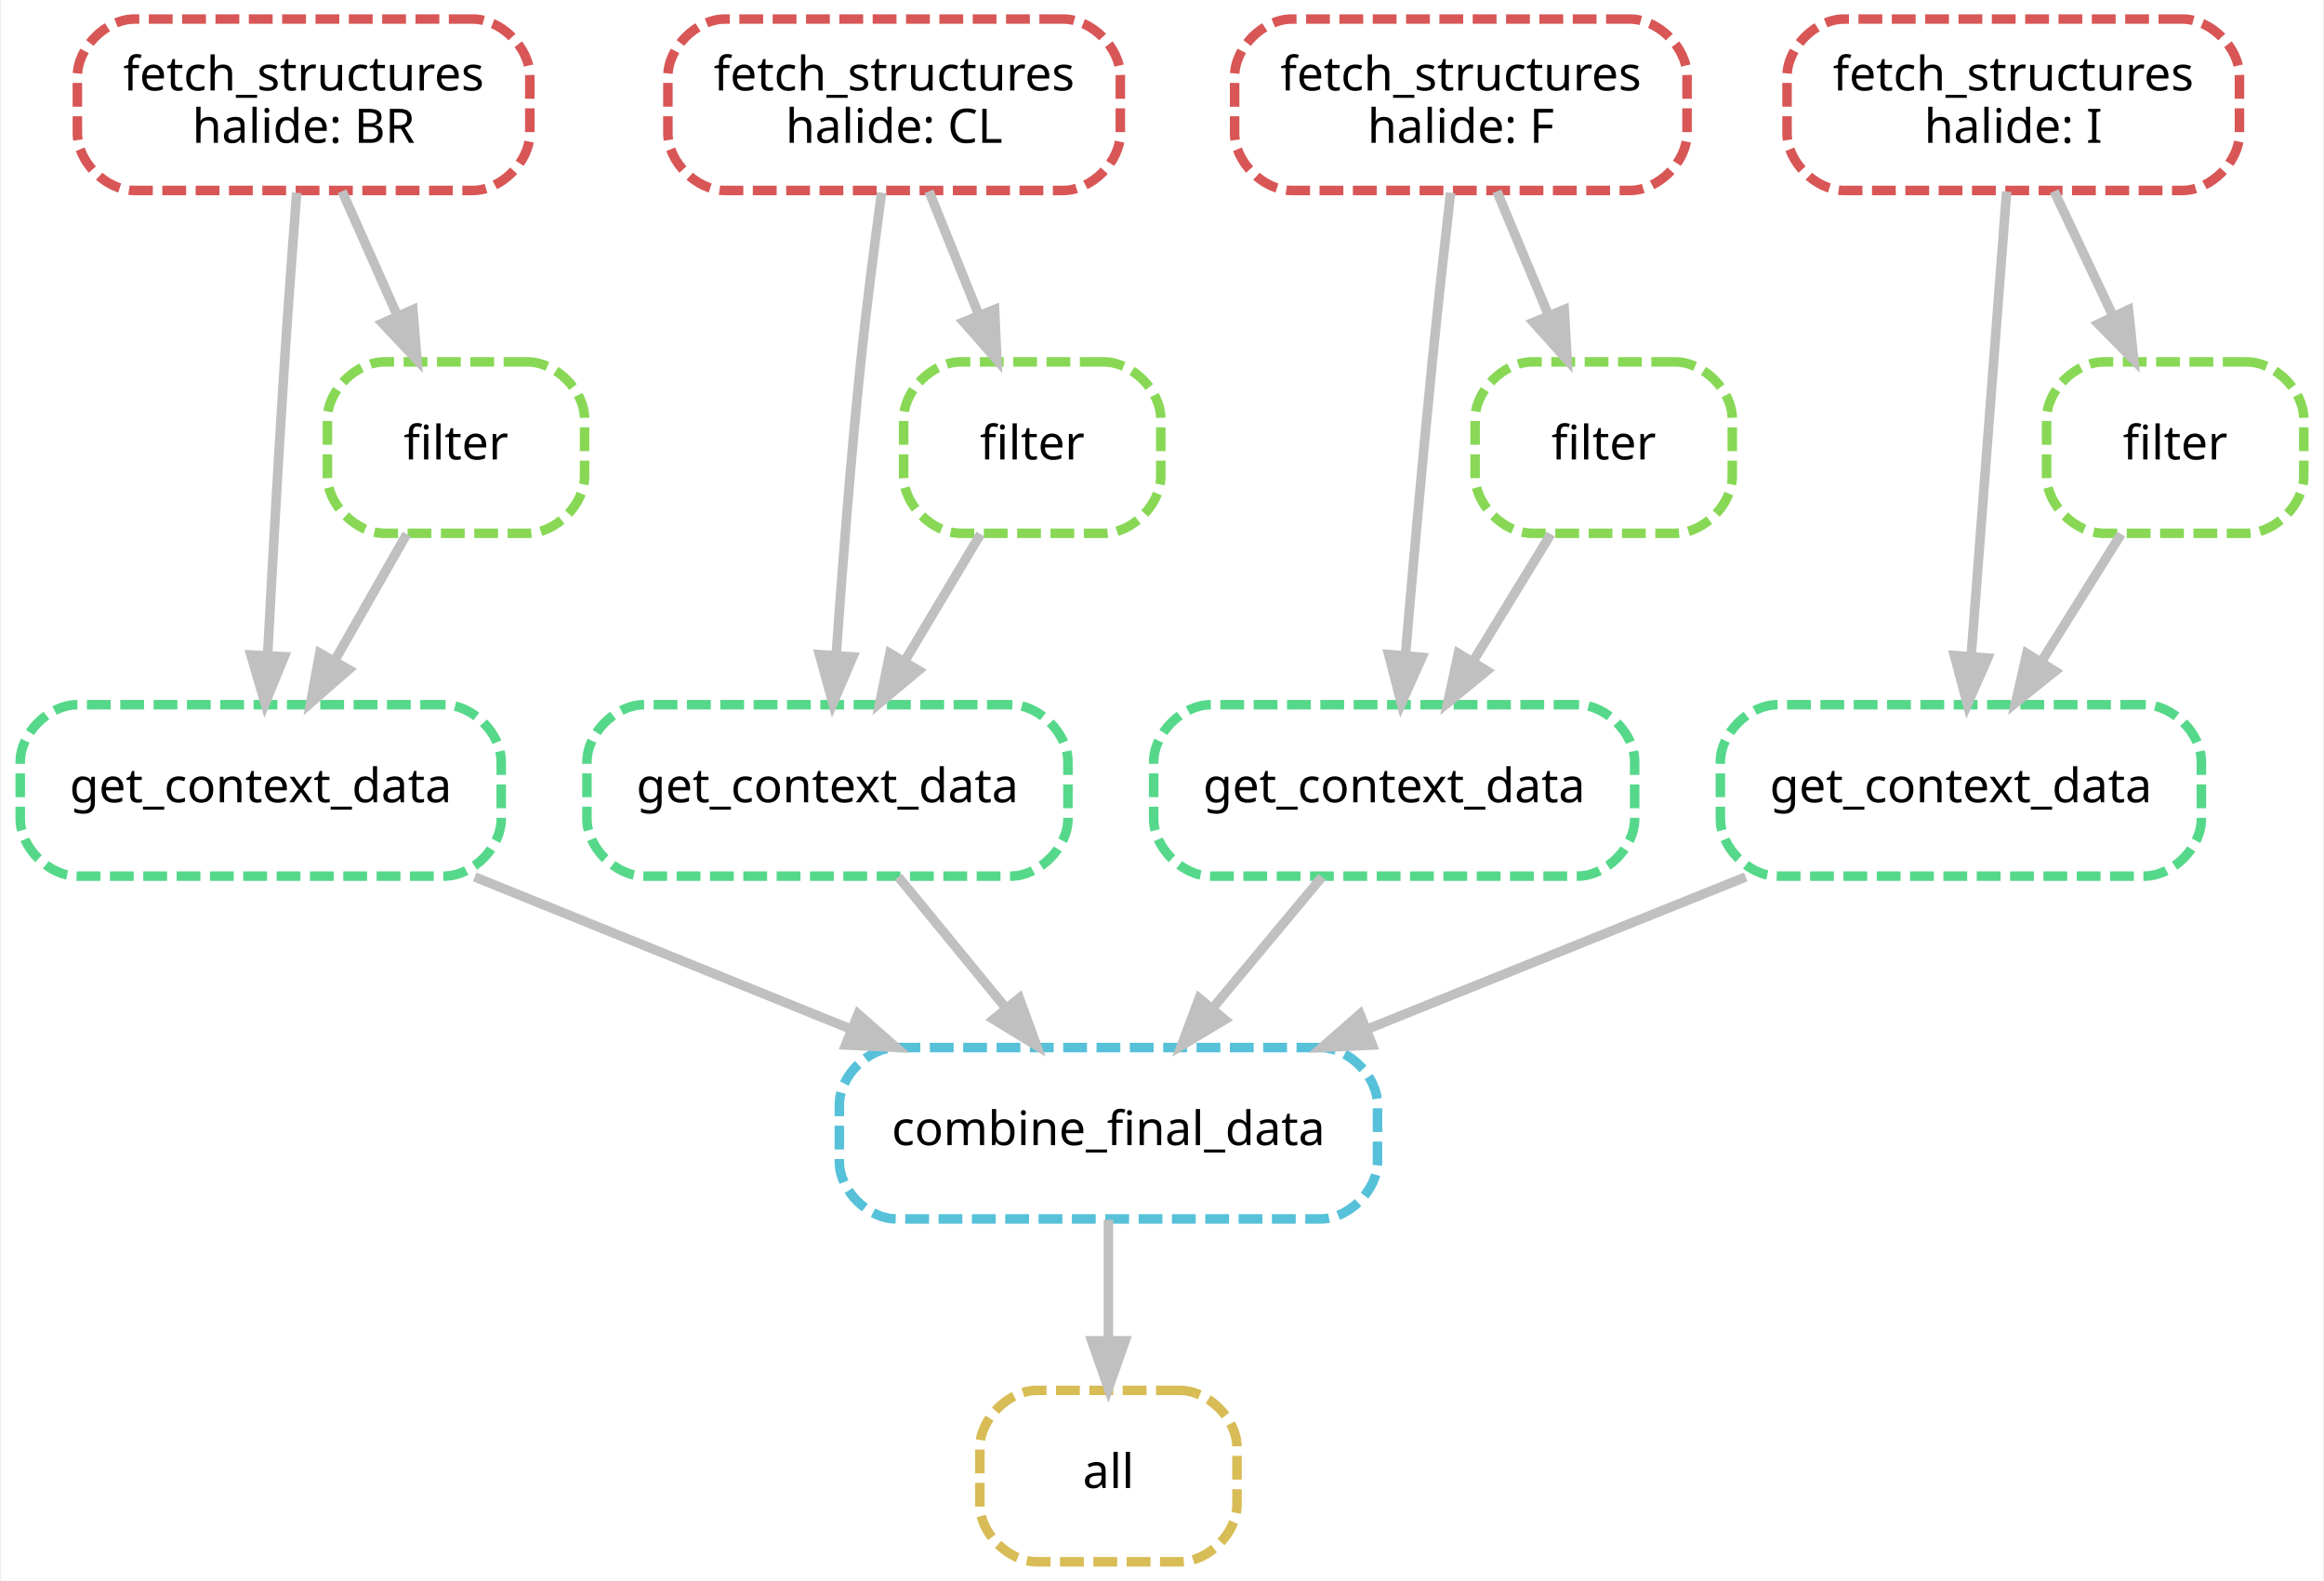
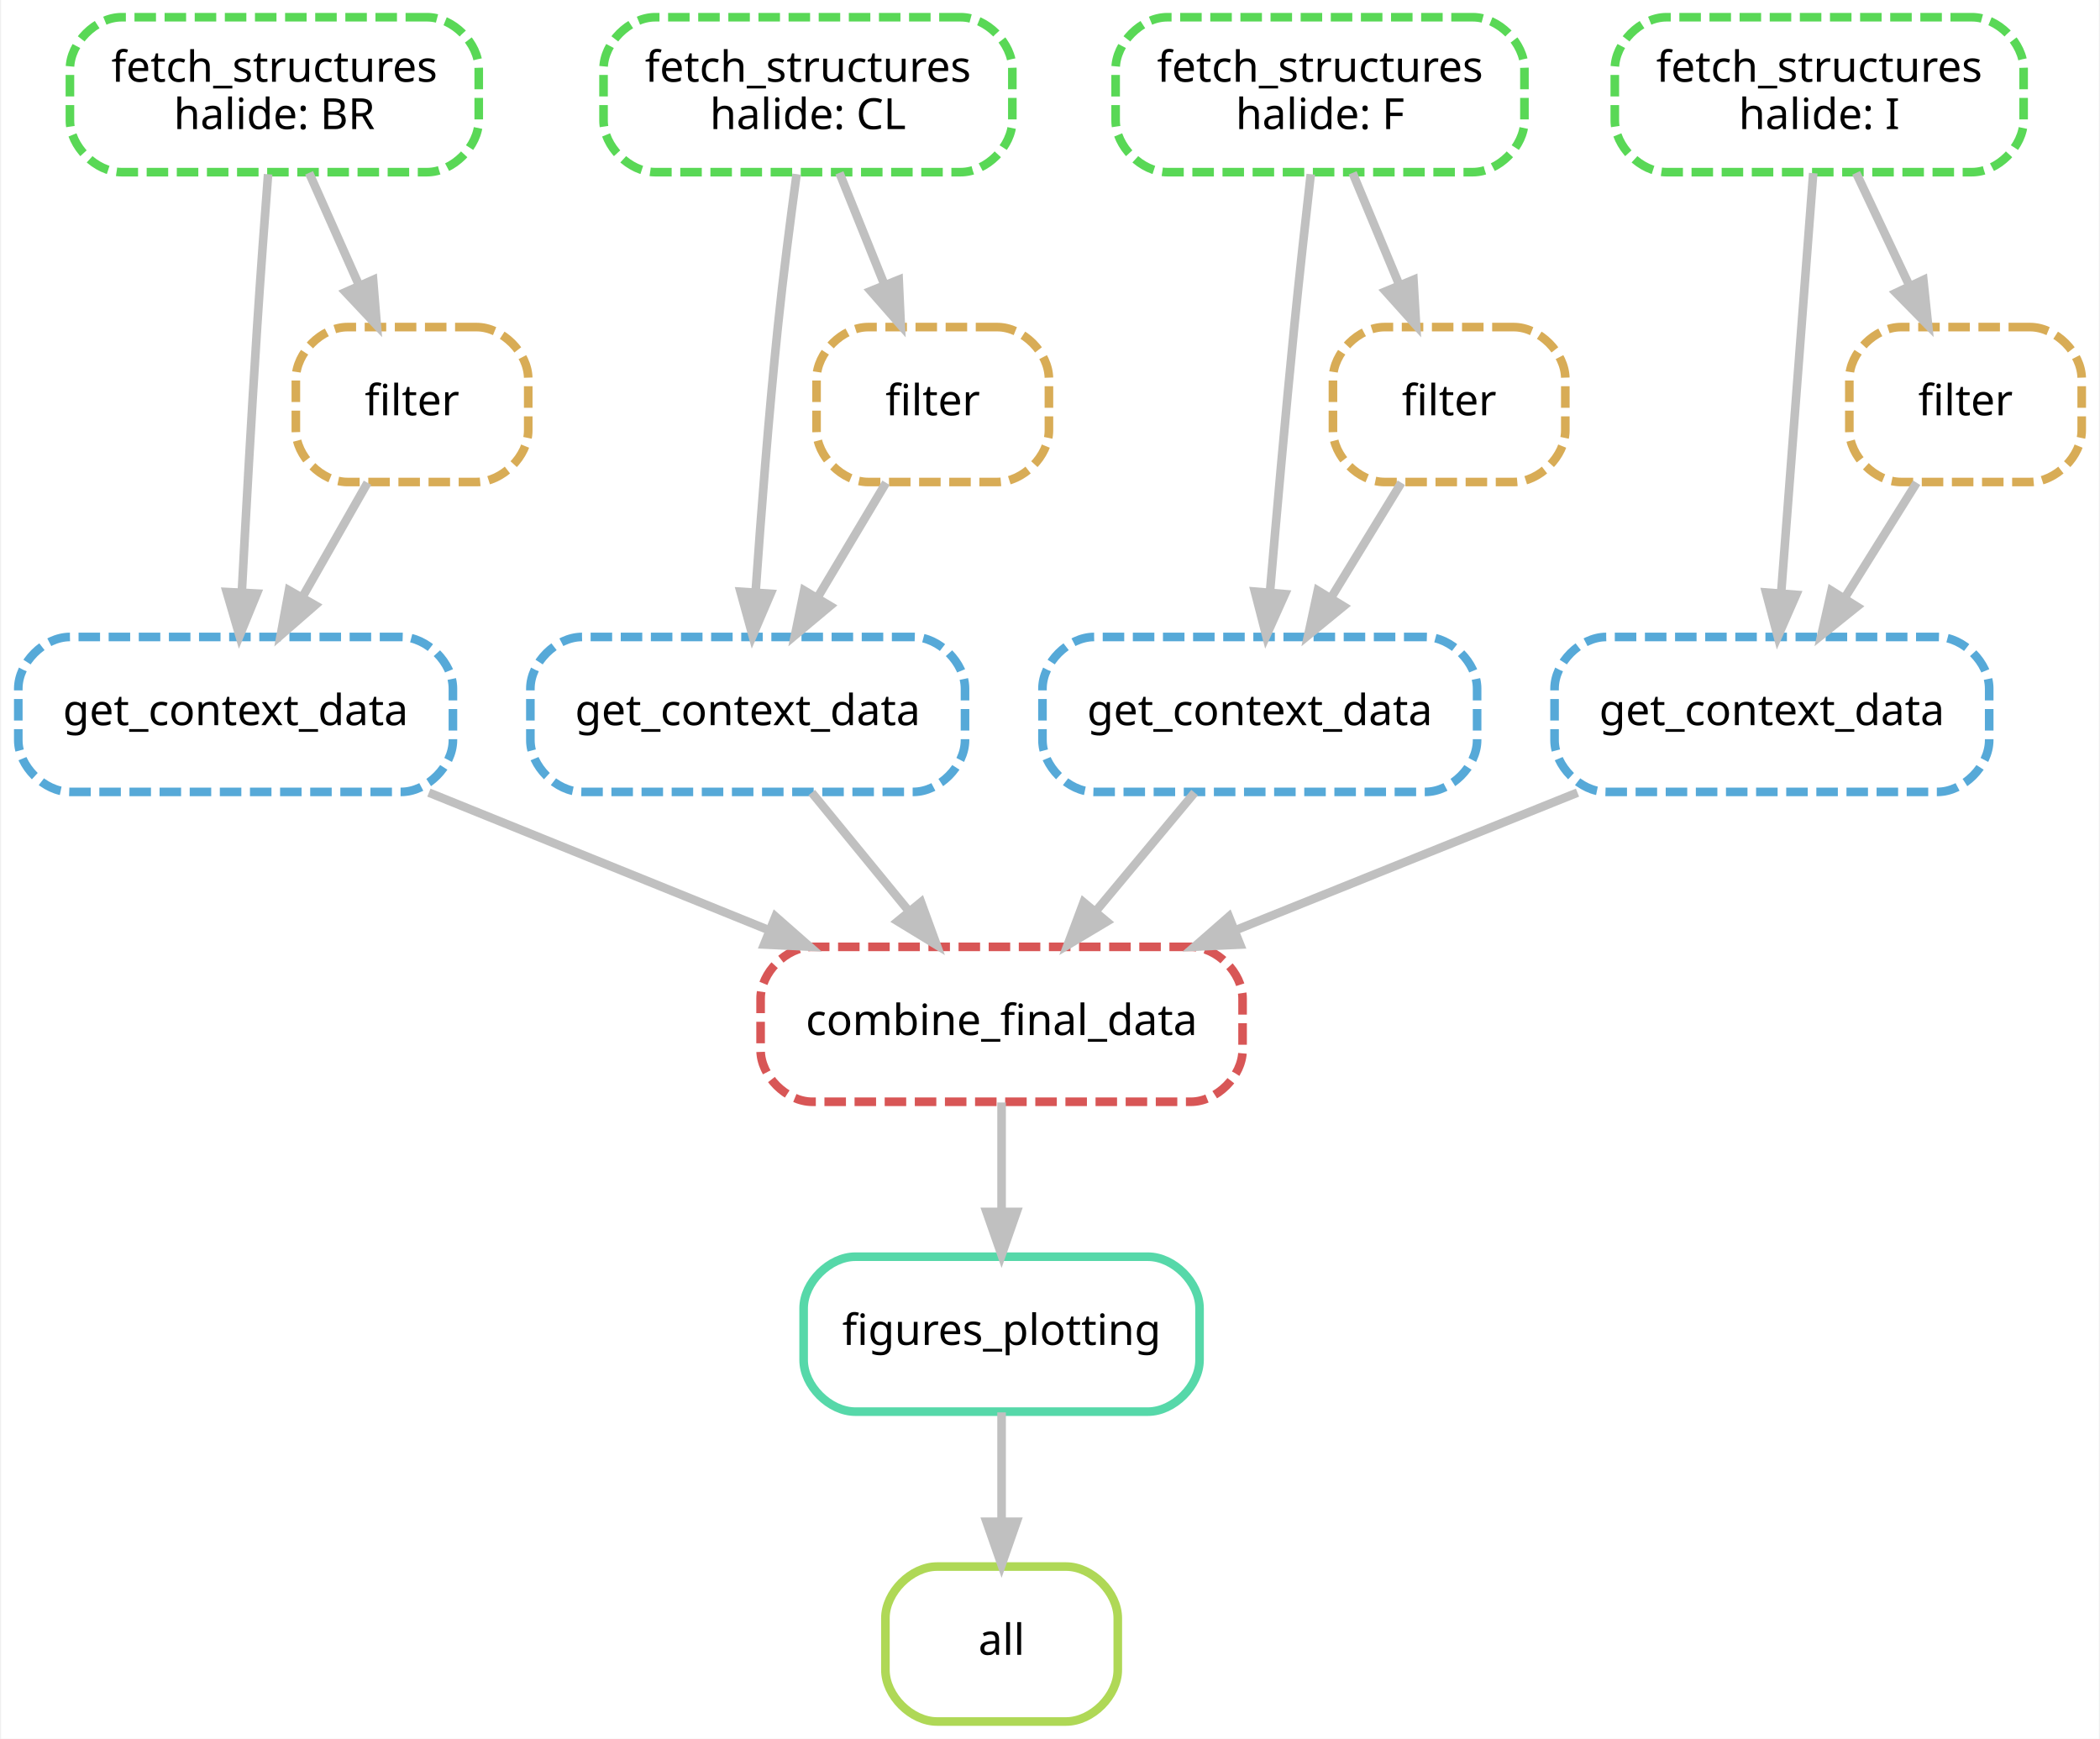
- <svg xmlns="http://www.w3.org/2000/svg" width="488pt" height="332pt" viewBox="0.00 0.00 487.50 332.00">
-   <g id="graph0" class="graph" transform="scale(1 1) rotate(0) translate(4 328)">
-     <polygon fill="#ffffff" stroke="transparent" points="-4,4 -4,-328 483.5,-328 483.5,4 -4,4" />
+ <svg xmlns="http://www.w3.org/2000/svg" width="488pt" height="404pt" viewBox="0.00 0.00 487.50 404.00">
+   <g id="graph0" class="graph" transform="scale(1 1) rotate(0) translate(4 400)">
+     <polygon fill="#ffffff" stroke="transparent" points="-4,4 -4,-400 483.5,-400 483.5,4 -4,4" />
    <g id="node1" class="node">
-       <path fill="none" stroke="#d8bc56" stroke-width="2" stroke-dasharray="5,2" d="M243.5,-36C243.5,-36 213.5,-36 213.5,-36 207.5,-36 201.5,-30 201.5,-24 201.5,-24 201.5,-12 201.5,-12 201.5,-6 207.5,0 213.5,0 213.5,0 243.5,0 243.5,0 249.5,0 255.5,-6 255.5,-12 255.5,-12 255.5,-24 255.5,-24 255.5,-30 249.5,-36 243.5,-36" />
+       <path fill="none" stroke="#afd856" stroke-width="2" d="M243.5,-36C243.5,-36 213.5,-36 213.5,-36 207.5,-36 201.5,-30 201.5,-24 201.5,-24 201.5,-12 201.5,-12 201.5,-6 207.5,0 213.5,0 213.5,0 243.5,0 243.5,0 249.5,0 255.5,-6 255.5,-12 255.5,-12 255.5,-24 255.5,-24 255.5,-30 249.5,-36 243.5,-36" />
      <text text-anchor="middle" x="228.5" y="-15.5" font-family="sans" font-size="10.00" fill="#000000">all</text>
    </g>
    <g id="node2" class="node">
-       <path fill="none" stroke="#56c1d8" stroke-width="2" stroke-dasharray="5,2" d="M273,-108C273,-108 184,-108 184,-108 178,-108 172,-102 172,-96 172,-96 172,-84 172,-84 172,-78 178,-72 184,-72 184,-72 273,-72 273,-72 279,-72 285,-78 285,-84 285,-84 285,-96 285,-96 285,-102 279,-108 273,-108" />
-       <text text-anchor="middle" x="228.5" y="-87.5" font-family="sans" font-size="10.00" fill="#000000">combine_final_data</text>
+       <path fill="none" stroke="#56d8a9" stroke-width="2" d="M262.5,-108C262.5,-108 194.5,-108 194.5,-108 188.5,-108 182.5,-102 182.5,-96 182.5,-96 182.5,-84 182.5,-84 182.5,-78 188.5,-72 194.5,-72 194.5,-72 262.5,-72 262.5,-72 268.5,-72 274.5,-78 274.5,-84 274.5,-84 274.5,-96 274.5,-96 274.5,-102 268.5,-108 262.5,-108" />
+       <text text-anchor="middle" x="228.5" y="-87.5" font-family="sans" font-size="10.00" fill="#000000">figures_plotting</text>
    </g>
    <g id="edge1" class="edge">
      <path fill="none" stroke="#c0c0c0" stroke-width="2" d="M228.5,-71.831C228.5,-64.131 228.5,-54.974 228.5,-46.417" />
      <polygon fill="#c0c0c0" stroke="#c0c0c0" stroke-width="2" points="232,-46.413 228.5,-36.413 225,-46.413 232,-46.413" />
    </g>
    <g id="node3" class="node">
-       <path fill="none" stroke="#56d88a" stroke-width="2" stroke-dasharray="5,2" d="M89,-180C89,-180 12,-180 12,-180 6,-180 0,-174 0,-168 0,-168 0,-156 0,-156 0,-150 6,-144 12,-144 12,-144 89,-144 89,-144 95,-144 101,-150 101,-156 101,-156 101,-168 101,-168 101,-174 95,-180 89,-180" />
-       <text text-anchor="middle" x="50.5" y="-159.5" font-family="sans" font-size="10.00" fill="#000000">get_context_data</text>
+       <path fill="none" stroke="#d85656" stroke-width="2" stroke-dasharray="5,2" d="M272.5,-180C272.5,-180 184.5,-180 184.5,-180 178.5,-180 172.5,-174 172.5,-168 172.5,-168 172.5,-156 172.5,-156 172.5,-150 178.5,-144 184.5,-144 184.5,-144 272.5,-144 272.5,-144 278.5,-144 284.5,-150 284.5,-156 284.5,-156 284.5,-168 284.5,-168 284.5,-174 278.5,-180 272.5,-180" />
+       <text text-anchor="middle" x="228.5" y="-159.5" font-family="sans" font-size="10.00" fill="#000000">combine_final_data</text>
    </g>
    <g id="edge2" class="edge">
-       <path fill="none" stroke="#c0c0c0" stroke-width="2" d="M95.417,-143.831C119.435,-134.116 149.183,-122.083 174.459,-111.859" />
-       <polygon fill="#c0c0c0" stroke="#c0c0c0" stroke-width="2" points="175.948,-115.032 183.906,-108.038 173.323,-108.543 175.948,-115.032" />
+       <path fill="none" stroke="#c0c0c0" stroke-width="2" d="M228.5,-143.831C228.5,-136.131 228.5,-126.974 228.5,-118.417" />
+       <polygon fill="#c0c0c0" stroke="#c0c0c0" stroke-width="2" points="232,-118.413 228.5,-108.413 225,-118.413 232,-118.413" />
    </g>
    <g id="node4" class="node">
-       <path fill="none" stroke="#56d88a" stroke-width="2" stroke-dasharray="5,2" d="M208,-180C208,-180 131,-180 131,-180 125,-180 119,-174 119,-168 119,-168 119,-156 119,-156 119,-150 125,-144 131,-144 131,-144 208,-144 208,-144 214,-144 220,-150 220,-156 220,-156 220,-168 220,-168 220,-174 214,-180 208,-180" />
-       <text text-anchor="middle" x="169.5" y="-159.5" font-family="sans" font-size="10.00" fill="#000000">get_context_data</text>
+       <path fill="none" stroke="#56a9d8" stroke-width="2" stroke-dasharray="5,2" d="M89,-252C89,-252 12,-252 12,-252 6,-252 0,-246 0,-240 0,-240 0,-228 0,-228 0,-222 6,-216 12,-216 12,-216 89,-216 89,-216 95,-216 101,-222 101,-228 101,-228 101,-240 101,-240 101,-246 95,-252 89,-252" />
+       <text text-anchor="middle" x="50.5" y="-231.5" font-family="sans" font-size="10.00" fill="#000000">get_context_data</text>
    </g>
    <g id="edge3" class="edge">
-       <path fill="none" stroke="#c0c0c0" stroke-width="2" d="M184.388,-143.831C191.253,-135.454 199.53,-125.353 207.051,-116.175" />
-       <polygon fill="#c0c0c0" stroke="#c0c0c0" stroke-width="2" points="209.78,-118.367 213.411,-108.413 204.366,-113.93 209.78,-118.367" />
+       <path fill="none" stroke="#c0c0c0" stroke-width="2" d="M95.417,-215.831C119.435,-206.116 149.183,-194.083 174.459,-183.859" />
+       <polygon fill="#c0c0c0" stroke="#c0c0c0" stroke-width="2" points="175.948,-187.032 183.906,-180.038 173.323,-180.543 175.948,-187.032" />
    </g>
    <g id="node5" class="node">
-       <path fill="none" stroke="#56d88a" stroke-width="2" stroke-dasharray="5,2" d="M327,-180C327,-180 250,-180 250,-180 244,-180 238,-174 238,-168 238,-168 238,-156 238,-156 238,-150 244,-144 250,-144 250,-144 327,-144 327,-144 333,-144 339,-150 339,-156 339,-156 339,-168 339,-168 339,-174 333,-180 327,-180" />
-       <text text-anchor="middle" x="288.5" y="-159.5" font-family="sans" font-size="10.00" fill="#000000">get_context_data</text>
+       <path fill="none" stroke="#56a9d8" stroke-width="2" stroke-dasharray="5,2" d="M208,-252C208,-252 131,-252 131,-252 125,-252 119,-246 119,-240 119,-240 119,-228 119,-228 119,-222 125,-216 131,-216 131,-216 208,-216 208,-216 214,-216 220,-222 220,-228 220,-228 220,-240 220,-240 220,-246 214,-252 208,-252" />
+       <text text-anchor="middle" x="169.5" y="-231.5" font-family="sans" font-size="10.00" fill="#000000">get_context_data</text>
    </g>
    <g id="edge4" class="edge">
-       <path fill="none" stroke="#c0c0c0" stroke-width="2" d="M273.36,-143.831C266.378,-135.454 257.961,-125.353 250.312,-116.175" />
-       <polygon fill="#c0c0c0" stroke="#c0c0c0" stroke-width="2" points="252.935,-113.855 243.844,-108.413 247.558,-118.336 252.935,-113.855" />
+       <path fill="none" stroke="#c0c0c0" stroke-width="2" d="M184.388,-215.831C191.253,-207.454 199.53,-197.353 207.051,-188.175" />
+       <polygon fill="#c0c0c0" stroke="#c0c0c0" stroke-width="2" points="209.78,-190.367 213.411,-180.413 204.366,-185.93 209.78,-190.367" />
    </g>
    <g id="node6" class="node">
-       <path fill="none" stroke="#56d88a" stroke-width="2" stroke-dasharray="5,2" d="M446,-180C446,-180 369,-180 369,-180 363,-180 357,-174 357,-168 357,-168 357,-156 357,-156 357,-150 363,-144 369,-144 369,-144 446,-144 446,-144 452,-144 458,-150 458,-156 458,-156 458,-168 458,-168 458,-174 452,-180 446,-180" />
-       <text text-anchor="middle" x="407.5" y="-159.5" font-family="sans" font-size="10.00" fill="#000000">get_context_data</text>
+       <path fill="none" stroke="#56a9d8" stroke-width="2" stroke-dasharray="5,2" d="M327,-252C327,-252 250,-252 250,-252 244,-252 238,-246 238,-240 238,-240 238,-228 238,-228 238,-222 244,-216 250,-216 250,-216 327,-216 327,-216 333,-216 339,-222 339,-228 339,-228 339,-240 339,-240 339,-246 333,-252 327,-252" />
+       <text text-anchor="middle" x="288.5" y="-231.5" font-family="sans" font-size="10.00" fill="#000000">get_context_data</text>
    </g>
    <g id="edge5" class="edge">
-       <path fill="none" stroke="#c0c0c0" stroke-width="2" d="M362.331,-143.831C338.178,-134.116 308.262,-122.083 282.844,-111.859" />
-       <polygon fill="#c0c0c0" stroke="#c0c0c0" stroke-width="2" points="283.928,-108.523 273.344,-108.038 281.316,-115.017 283.928,-108.523" />
+       <path fill="none" stroke="#c0c0c0" stroke-width="2" d="M273.36,-215.831C266.378,-207.454 257.961,-197.353 250.312,-188.175" />
+       <polygon fill="#c0c0c0" stroke="#c0c0c0" stroke-width="2" points="252.935,-185.855 243.844,-180.413 247.558,-190.336 252.935,-185.855" />
    </g>
    <g id="node7" class="node">
-       <path fill="none" stroke="#d85656" stroke-width="2" stroke-dasharray="5,2" d="M95,-324C95,-324 24,-324 24,-324 18,-324 12,-318 12,-312 12,-312 12,-300 12,-300 12,-294 18,-288 24,-288 24,-288 95,-288 95,-288 101,-288 107,-294 107,-300 107,-300 107,-312 107,-312 107,-318 101,-324 95,-324" />
-       <text text-anchor="middle" x="59.5" y="-309" font-family="sans" font-size="10.00" fill="#000000">fetch_structures</text>
-       <text text-anchor="middle" x="59.5" y="-298" font-family="sans" font-size="10.00" fill="#000000">halide: BR</text>
+       <path fill="none" stroke="#56a9d8" stroke-width="2" stroke-dasharray="5,2" d="M446,-252C446,-252 369,-252 369,-252 363,-252 357,-246 357,-240 357,-240 357,-228 357,-228 357,-222 363,-216 369,-216 369,-216 446,-216 446,-216 452,-216 458,-222 458,-228 458,-228 458,-240 458,-240 458,-246 452,-252 446,-252" />
+       <text text-anchor="middle" x="407.5" y="-231.5" font-family="sans" font-size="10.00" fill="#000000">get_context_data</text>
    </g>
    <g id="edge6" class="edge">
-       <path fill="none" stroke="#c0c0c0" stroke-width="2" d="M58.046,-287.512C57.247,-277.086 56.266,-263.82 55.5,-252 54.167,-231.438 52.883,-208.218 51.95,-190.515" />
-       <polygon fill="#c0c0c0" stroke="#c0c0c0" stroke-width="2" points="55.432,-190.082 51.416,-180.278 48.441,-190.446 55.432,-190.082" />
+       <path fill="none" stroke="#c0c0c0" stroke-width="2" d="M362.331,-215.831C338.178,-206.116 308.262,-194.083 282.844,-183.859" />
+       <polygon fill="#c0c0c0" stroke="#c0c0c0" stroke-width="2" points="283.928,-180.523 273.344,-180.038 281.316,-187.017 283.928,-180.523" />
    </g>
    <g id="node8" class="node">
-       <path fill="none" stroke="#88d856" stroke-width="2" stroke-dasharray="5,2" d="M106.5,-252C106.5,-252 76.5,-252 76.5,-252 70.5,-252 64.5,-246 64.5,-240 64.5,-240 64.5,-228 64.5,-228 64.5,-222 70.5,-216 76.5,-216 76.5,-216 106.5,-216 106.5,-216 112.5,-216 118.5,-222 118.5,-228 118.5,-228 118.5,-240 118.5,-240 118.5,-246 112.5,-252 106.5,-252" />
-       <text text-anchor="middle" x="91.5" y="-231.5" font-family="sans" font-size="10.00" fill="#000000">filter</text>
+       <path fill="none" stroke="#59d856" stroke-width="2" stroke-dasharray="5,2" d="M95,-396C95,-396 24,-396 24,-396 18,-396 12,-390 12,-384 12,-384 12,-372 12,-372 12,-366 18,-360 24,-360 24,-360 95,-360 95,-360 101,-360 107,-366 107,-372 107,-372 107,-384 107,-384 107,-390 101,-396 95,-396" />
+       <text text-anchor="middle" x="59.5" y="-381" font-family="sans" font-size="10.00" fill="#000000">fetch_structures</text>
+       <text text-anchor="middle" x="59.5" y="-370" font-family="sans" font-size="10.00" fill="#000000">halide: BR</text>
+     </g>
+     <g id="edge7" class="edge">
+       <path fill="none" stroke="#c0c0c0" stroke-width="2" d="M58.046,-359.512C57.247,-349.086 56.266,-335.82 55.5,-324 54.167,-303.438 52.883,-280.218 51.95,-262.515" />
+       <polygon fill="#c0c0c0" stroke="#c0c0c0" stroke-width="2" points="55.432,-262.082 51.416,-252.278 48.441,-262.446 55.432,-262.082" />
+     </g>
+     <g id="node9" class="node">
+       <path fill="none" stroke="#d8ac56" stroke-width="2" stroke-dasharray="5,2" d="M106.5,-324C106.5,-324 76.5,-324 76.5,-324 70.5,-324 64.5,-318 64.5,-312 64.5,-312 64.5,-300 64.5,-300 64.5,-294 70.5,-288 76.5,-288 76.5,-288 106.5,-288 106.5,-288 112.5,-288 118.5,-294 118.5,-300 118.5,-300 118.5,-312 118.5,-312 118.5,-318 112.5,-324 106.5,-324" />
+       <text text-anchor="middle" x="91.5" y="-303.5" font-family="sans" font-size="10.00" fill="#000000">filter</text>
+     </g>
+     <g id="edge15" class="edge">
+       <path fill="none" stroke="#c0c0c0" stroke-width="2" d="M67.575,-359.831C71.11,-351.877 75.336,-342.369 79.246,-333.572" />
+       <polygon fill="#c0c0c0" stroke="#c0c0c0" stroke-width="2" points="82.453,-334.973 83.316,-324.413 76.056,-332.13 82.453,-334.973" />
+     </g>
+     <g id="edge8" class="edge">
+       <path fill="none" stroke="#c0c0c0" stroke-width="2" d="M81.154,-287.831C76.576,-279.793 71.095,-270.167 66.041,-261.292" />
+       <polygon fill="#c0c0c0" stroke="#c0c0c0" stroke-width="2" points="68.975,-259.371 60.985,-252.413 62.892,-262.835 68.975,-259.371" />
+     </g>
+     <g id="node10" class="node">
+       <path fill="none" stroke="#59d856" stroke-width="2" stroke-dasharray="5,2" d="M219,-396C219,-396 148,-396 148,-396 142,-396 136,-390 136,-384 136,-384 136,-372 136,-372 136,-366 142,-360 148,-360 148,-360 219,-360 219,-360 225,-360 231,-366 231,-372 231,-372 231,-384 231,-384 231,-390 225,-396 219,-396" />
+       <text text-anchor="middle" x="183.5" y="-381" font-family="sans" font-size="10.00" fill="#000000">fetch_structures</text>
+       <text text-anchor="middle" x="183.5" y="-370" font-family="sans" font-size="10.00" fill="#000000">halide: CL</text>
+     </g>
+     <g id="edge9" class="edge">
+       <path fill="none" stroke="#c0c0c0" stroke-width="2" d="M180.868,-359.533C179.443,-349.114 177.728,-335.848 176.5,-324 174.373,-303.474 172.582,-280.253 171.344,-262.54" />
+       <polygon fill="#c0c0c0" stroke="#c0c0c0" stroke-width="2" points="174.818,-262.036 170.647,-252.296 167.834,-262.511 174.818,-262.036" />
+     </g>
+     <g id="node11" class="node">
+       <path fill="none" stroke="#d8ac56" stroke-width="2" stroke-dasharray="5,2" d="M227.5,-324C227.5,-324 197.5,-324 197.5,-324 191.5,-324 185.5,-318 185.5,-312 185.5,-312 185.5,-300 185.5,-300 185.5,-294 191.5,-288 197.5,-288 197.5,-288 227.5,-288 227.5,-288 233.5,-288 239.5,-294 239.5,-300 239.5,-300 239.5,-312 239.5,-312 239.5,-318 233.5,-324 227.5,-324" />
+       <text text-anchor="middle" x="212.5" y="-303.5" font-family="sans" font-size="10.00" fill="#000000">filter</text>
+     </g>
+     <g id="edge16" class="edge">
+       <path fill="none" stroke="#c0c0c0" stroke-width="2" d="M190.818,-359.831C193.988,-351.962 197.77,-342.571 201.281,-333.853" />
+       <polygon fill="#c0c0c0" stroke="#c0c0c0" stroke-width="2" points="204.594,-334.997 205.083,-324.413 198.101,-332.382 204.594,-334.997" />
+     </g>
+     <g id="edge10" class="edge">
+       <path fill="none" stroke="#c0c0c0" stroke-width="2" d="M201.649,-287.831C196.798,-279.708 190.978,-269.964 185.632,-261.012" />
+       <polygon fill="#c0c0c0" stroke="#c0c0c0" stroke-width="2" points="188.629,-259.204 180.497,-252.413 182.619,-262.793 188.629,-259.204" />
+     </g>
+     <g id="node12" class="node">
+       <path fill="none" stroke="#59d856" stroke-width="2" stroke-dasharray="5,2" d="M338,-396C338,-396 267,-396 267,-396 261,-396 255,-390 255,-384 255,-384 255,-372 255,-372 255,-366 261,-360 267,-360 267,-360 338,-360 338,-360 344,-360 350,-366 350,-372 350,-372 350,-384 350,-384 350,-390 344,-396 338,-396" />
+       <text text-anchor="middle" x="302.5" y="-381" font-family="sans" font-size="10.00" fill="#000000">fetch_structures</text>
+       <text text-anchor="middle" x="302.5" y="-370" font-family="sans" font-size="10.00" fill="#000000">halide: F</text>
+     </g>
+     <g id="edge11" class="edge">
+       <path fill="none" stroke="#c0c0c0" stroke-width="2" d="M300.344,-359.516C299.154,-349.092 297.683,-335.826 296.5,-324 294.445,-303.448 292.388,-280.228 290.874,-262.522" />
+       <polygon fill="#c0c0c0" stroke="#c0c0c0" stroke-width="2" points="294.338,-261.952 290.007,-252.283 287.363,-262.542 294.338,-261.952" />
+     </g>
+     <g id="node13" class="node">
+       <path fill="none" stroke="#d8ac56" stroke-width="2" stroke-dasharray="5,2" d="M347.5,-324C347.5,-324 317.5,-324 317.5,-324 311.5,-324 305.5,-318 305.5,-312 305.5,-312 305.5,-300 305.5,-300 305.5,-294 311.5,-288 317.5,-288 317.5,-288 347.5,-288 347.5,-288 353.5,-288 359.5,-294 359.5,-300 359.5,-300 359.5,-312 359.5,-312 359.5,-318 353.5,-324 347.5,-324" />
+       <text text-anchor="middle" x="332.5" y="-303.5" font-family="sans" font-size="10.00" fill="#000000">filter</text>
+     </g>
+     <g id="edge17" class="edge">
+       <path fill="none" stroke="#c0c0c0" stroke-width="2" d="M310.07,-359.831C313.349,-351.962 317.262,-342.571 320.894,-333.853" />
+       <polygon fill="#c0c0c0" stroke="#c0c0c0" stroke-width="2" points="324.212,-334.99 324.828,-324.413 317.751,-332.298 324.212,-334.99" />
+     </g>
+     <g id="edge12" class="edge">
+       <path fill="none" stroke="#c0c0c0" stroke-width="2" d="M321.397,-287.831C316.433,-279.708 310.478,-269.964 305.007,-261.012" />
+       <polygon fill="#c0c0c0" stroke="#c0c0c0" stroke-width="2" points="307.954,-259.121 299.753,-252.413 301.981,-262.771 307.954,-259.121" />
+     </g>
+     <g id="node14" class="node">
+       <path fill="none" stroke="#59d856" stroke-width="2" stroke-dasharray="5,2" d="M454,-396C454,-396 383,-396 383,-396 377,-396 371,-390 371,-384 371,-384 371,-372 371,-372 371,-366 377,-360 383,-360 383,-360 454,-360 454,-360 460,-360 466,-366 466,-372 466,-372 466,-384 466,-384 466,-390 460,-396 454,-396" />
+       <text text-anchor="middle" x="418.5" y="-381" font-family="sans" font-size="10.00" fill="#000000">fetch_structures</text>
+       <text text-anchor="middle" x="418.5" y="-370" font-family="sans" font-size="10.00" fill="#000000">halide: I</text>
+     </g>
+     <g id="edge13" class="edge">
+       <path fill="none" stroke="#c0c0c0" stroke-width="2" d="M417.107,-359.762C415.231,-335.201 411.873,-291.247 409.666,-262.354" />
+       <polygon fill="#c0c0c0" stroke="#c0c0c0" stroke-width="2" points="413.133,-261.794 408.882,-252.09 406.154,-262.327 413.133,-261.794" />
+     </g>
+     <g id="node15" class="node">
+       <path fill="none" stroke="#d8ac56" stroke-width="2" stroke-dasharray="5,2" d="M467.5,-324C467.5,-324 437.5,-324 437.5,-324 431.5,-324 425.5,-318 425.5,-312 425.5,-312 425.5,-300 425.5,-300 425.5,-294 431.5,-288 437.5,-288 437.5,-288 467.5,-288 467.5,-288 473.5,-288 479.5,-294 479.5,-300 479.5,-300 479.5,-312 479.5,-312 479.5,-318 473.5,-324 467.5,-324" />
+       <text text-anchor="middle" x="452.5" y="-303.5" font-family="sans" font-size="10.00" fill="#000000">filter</text>
+     </g>
+     <g id="edge18" class="edge">
+       <path fill="none" stroke="#c0c0c0" stroke-width="2" d="M427.08,-359.831C430.836,-351.877 435.326,-342.369 439.48,-333.572" />
+       <polygon fill="#c0c0c0" stroke="#c0c0c0" stroke-width="2" points="442.7,-334.95 443.805,-324.413 436.37,-331.961 442.7,-334.95" />
    </g>
    <g id="edge14" class="edge">
-       <path fill="none" stroke="#c0c0c0" stroke-width="2" d="M67.575,-287.831C71.11,-279.877 75.336,-270.369 79.246,-261.572" />
-       <polygon fill="#c0c0c0" stroke="#c0c0c0" stroke-width="2" points="82.453,-262.973 83.316,-252.413 76.056,-260.13 82.453,-262.973" />
-     </g>
-     <g id="edge7" class="edge">
-       <path fill="none" stroke="#c0c0c0" stroke-width="2" d="M81.154,-215.831C76.576,-207.792 71.095,-198.167 66.041,-189.292" />
-       <polygon fill="#c0c0c0" stroke="#c0c0c0" stroke-width="2" points="68.975,-187.371 60.985,-180.413 62.892,-190.835 68.975,-187.371" />
-     </g>
-     <g id="node9" class="node">
-       <path fill="none" stroke="#d85656" stroke-width="2" stroke-dasharray="5,2" d="M219,-324C219,-324 148,-324 148,-324 142,-324 136,-318 136,-312 136,-312 136,-300 136,-300 136,-294 142,-288 148,-288 148,-288 219,-288 219,-288 225,-288 231,-294 231,-300 231,-300 231,-312 231,-312 231,-318 225,-324 219,-324" />
-       <text text-anchor="middle" x="183.5" y="-309" font-family="sans" font-size="10.00" fill="#000000">fetch_structures</text>
-       <text text-anchor="middle" x="183.5" y="-298" font-family="sans" font-size="10.00" fill="#000000">halide: CL</text>
-     </g>
-     <g id="edge8" class="edge">
-       <path fill="none" stroke="#c0c0c0" stroke-width="2" d="M180.868,-287.533C179.443,-277.114 177.728,-263.848 176.5,-252 174.373,-231.474 172.582,-208.254 171.344,-190.54" />
-       <polygon fill="#c0c0c0" stroke="#c0c0c0" stroke-width="2" points="174.818,-190.036 170.647,-180.296 167.834,-190.511 174.818,-190.036" />
-     </g>
-     <g id="node10" class="node">
-       <path fill="none" stroke="#88d856" stroke-width="2" stroke-dasharray="5,2" d="M227.5,-252C227.5,-252 197.5,-252 197.5,-252 191.5,-252 185.5,-246 185.5,-240 185.5,-240 185.5,-228 185.5,-228 185.5,-222 191.5,-216 197.5,-216 197.5,-216 227.5,-216 227.5,-216 233.5,-216 239.5,-222 239.5,-228 239.5,-228 239.5,-240 239.5,-240 239.5,-246 233.5,-252 227.5,-252" />
-       <text text-anchor="middle" x="212.5" y="-231.5" font-family="sans" font-size="10.00" fill="#000000">filter</text>
-     </g>
-     <g id="edge15" class="edge">
-       <path fill="none" stroke="#c0c0c0" stroke-width="2" d="M190.818,-287.831C193.988,-279.962 197.77,-270.571 201.281,-261.853" />
-       <polygon fill="#c0c0c0" stroke="#c0c0c0" stroke-width="2" points="204.594,-262.997 205.083,-252.413 198.101,-260.382 204.594,-262.997" />
-     </g>
-     <g id="edge9" class="edge">
-       <path fill="none" stroke="#c0c0c0" stroke-width="2" d="M201.649,-215.831C196.798,-207.708 190.978,-197.964 185.632,-189.012" />
-       <polygon fill="#c0c0c0" stroke="#c0c0c0" stroke-width="2" points="188.629,-187.204 180.497,-180.413 182.619,-190.793 188.629,-187.204" />
-     </g>
-     <g id="node11" class="node">
-       <path fill="none" stroke="#d85656" stroke-width="2" stroke-dasharray="5,2" d="M338,-324C338,-324 267,-324 267,-324 261,-324 255,-318 255,-312 255,-312 255,-300 255,-300 255,-294 261,-288 267,-288 267,-288 338,-288 338,-288 344,-288 350,-294 350,-300 350,-300 350,-312 350,-312 350,-318 344,-324 338,-324" />
-       <text text-anchor="middle" x="302.5" y="-309" font-family="sans" font-size="10.00" fill="#000000">fetch_structures</text>
-       <text text-anchor="middle" x="302.5" y="-298" font-family="sans" font-size="10.00" fill="#000000">halide: F</text>
-     </g>
-     <g id="edge10" class="edge">
-       <path fill="none" stroke="#c0c0c0" stroke-width="2" d="M300.344,-287.516C299.154,-277.092 297.683,-263.826 296.5,-252 294.445,-231.448 292.388,-208.228 290.874,-190.522" />
-       <polygon fill="#c0c0c0" stroke="#c0c0c0" stroke-width="2" points="294.338,-189.952 290.007,-180.283 287.363,-190.542 294.338,-189.952" />
-     </g>
-     <g id="node12" class="node">
-       <path fill="none" stroke="#88d856" stroke-width="2" stroke-dasharray="5,2" d="M347.5,-252C347.5,-252 317.5,-252 317.5,-252 311.5,-252 305.5,-246 305.5,-240 305.5,-240 305.5,-228 305.5,-228 305.5,-222 311.5,-216 317.5,-216 317.5,-216 347.5,-216 347.5,-216 353.5,-216 359.5,-222 359.5,-228 359.5,-228 359.5,-240 359.5,-240 359.5,-246 353.5,-252 347.5,-252" />
-       <text text-anchor="middle" x="332.5" y="-231.5" font-family="sans" font-size="10.00" fill="#000000">filter</text>
-     </g>
-     <g id="edge16" class="edge">
-       <path fill="none" stroke="#c0c0c0" stroke-width="2" d="M310.07,-287.831C313.349,-279.962 317.262,-270.571 320.894,-261.853" />
-       <polygon fill="#c0c0c0" stroke="#c0c0c0" stroke-width="2" points="324.212,-262.99 324.828,-252.413 317.751,-260.298 324.212,-262.99" />
-     </g>
-     <g id="edge11" class="edge">
-       <path fill="none" stroke="#c0c0c0" stroke-width="2" d="M321.397,-215.831C316.433,-207.708 310.478,-197.964 305.007,-189.012" />
-       <polygon fill="#c0c0c0" stroke="#c0c0c0" stroke-width="2" points="307.954,-187.121 299.753,-180.413 301.981,-190.771 307.954,-187.121" />
-     </g>
-     <g id="node13" class="node">
-       <path fill="none" stroke="#d85656" stroke-width="2" stroke-dasharray="5,2" d="M454,-324C454,-324 383,-324 383,-324 377,-324 371,-318 371,-312 371,-312 371,-300 371,-300 371,-294 377,-288 383,-288 383,-288 454,-288 454,-288 460,-288 466,-294 466,-300 466,-300 466,-312 466,-312 466,-318 460,-324 454,-324" />
-       <text text-anchor="middle" x="418.5" y="-309" font-family="sans" font-size="10.00" fill="#000000">fetch_structures</text>
-       <text text-anchor="middle" x="418.5" y="-298" font-family="sans" font-size="10.00" fill="#000000">halide: I</text>
-     </g>
-     <g id="edge12" class="edge">
-       <path fill="none" stroke="#c0c0c0" stroke-width="2" d="M417.107,-287.762C415.231,-263.201 411.873,-219.247 409.666,-190.354" />
-       <polygon fill="#c0c0c0" stroke="#c0c0c0" stroke-width="2" points="413.133,-189.794 408.882,-180.09 406.154,-190.327 413.133,-189.794" />
-     </g>
-     <g id="node14" class="node">
-       <path fill="none" stroke="#88d856" stroke-width="2" stroke-dasharray="5,2" d="M467.5,-252C467.5,-252 437.5,-252 437.5,-252 431.5,-252 425.5,-246 425.5,-240 425.5,-240 425.5,-228 425.5,-228 425.5,-222 431.5,-216 437.5,-216 437.5,-216 467.5,-216 467.5,-216 473.5,-216 479.5,-222 479.5,-228 479.5,-228 479.5,-240 479.5,-240 479.5,-246 473.5,-252 467.5,-252" />
-       <text text-anchor="middle" x="452.5" y="-231.5" font-family="sans" font-size="10.00" fill="#000000">filter</text>
-     </g>
-     <g id="edge17" class="edge">
-       <path fill="none" stroke="#c0c0c0" stroke-width="2" d="M427.08,-287.831C430.836,-279.877 435.326,-270.369 439.48,-261.572" />
-       <polygon fill="#c0c0c0" stroke="#c0c0c0" stroke-width="2" points="442.7,-262.95 443.805,-252.413 436.37,-259.961 442.7,-262.95" />
-     </g>
-     <g id="edge13" class="edge">
-       <path fill="none" stroke="#c0c0c0" stroke-width="2" d="M441.145,-215.831C436.067,-207.708 429.977,-197.964 424.382,-189.012" />
-       <polygon fill="#c0c0c0" stroke="#c0c0c0" stroke-width="2" points="427.276,-187.038 419.008,-180.413 421.34,-190.748 427.276,-187.038" />
+       <path fill="none" stroke="#c0c0c0" stroke-width="2" d="M441.145,-287.831C436.067,-279.708 429.977,-269.964 424.382,-261.012" />
+       <polygon fill="#c0c0c0" stroke="#c0c0c0" stroke-width="2" points="427.276,-259.038 419.008,-252.413 421.34,-262.748 427.276,-259.038" />
    </g>
  </g>
</svg>
